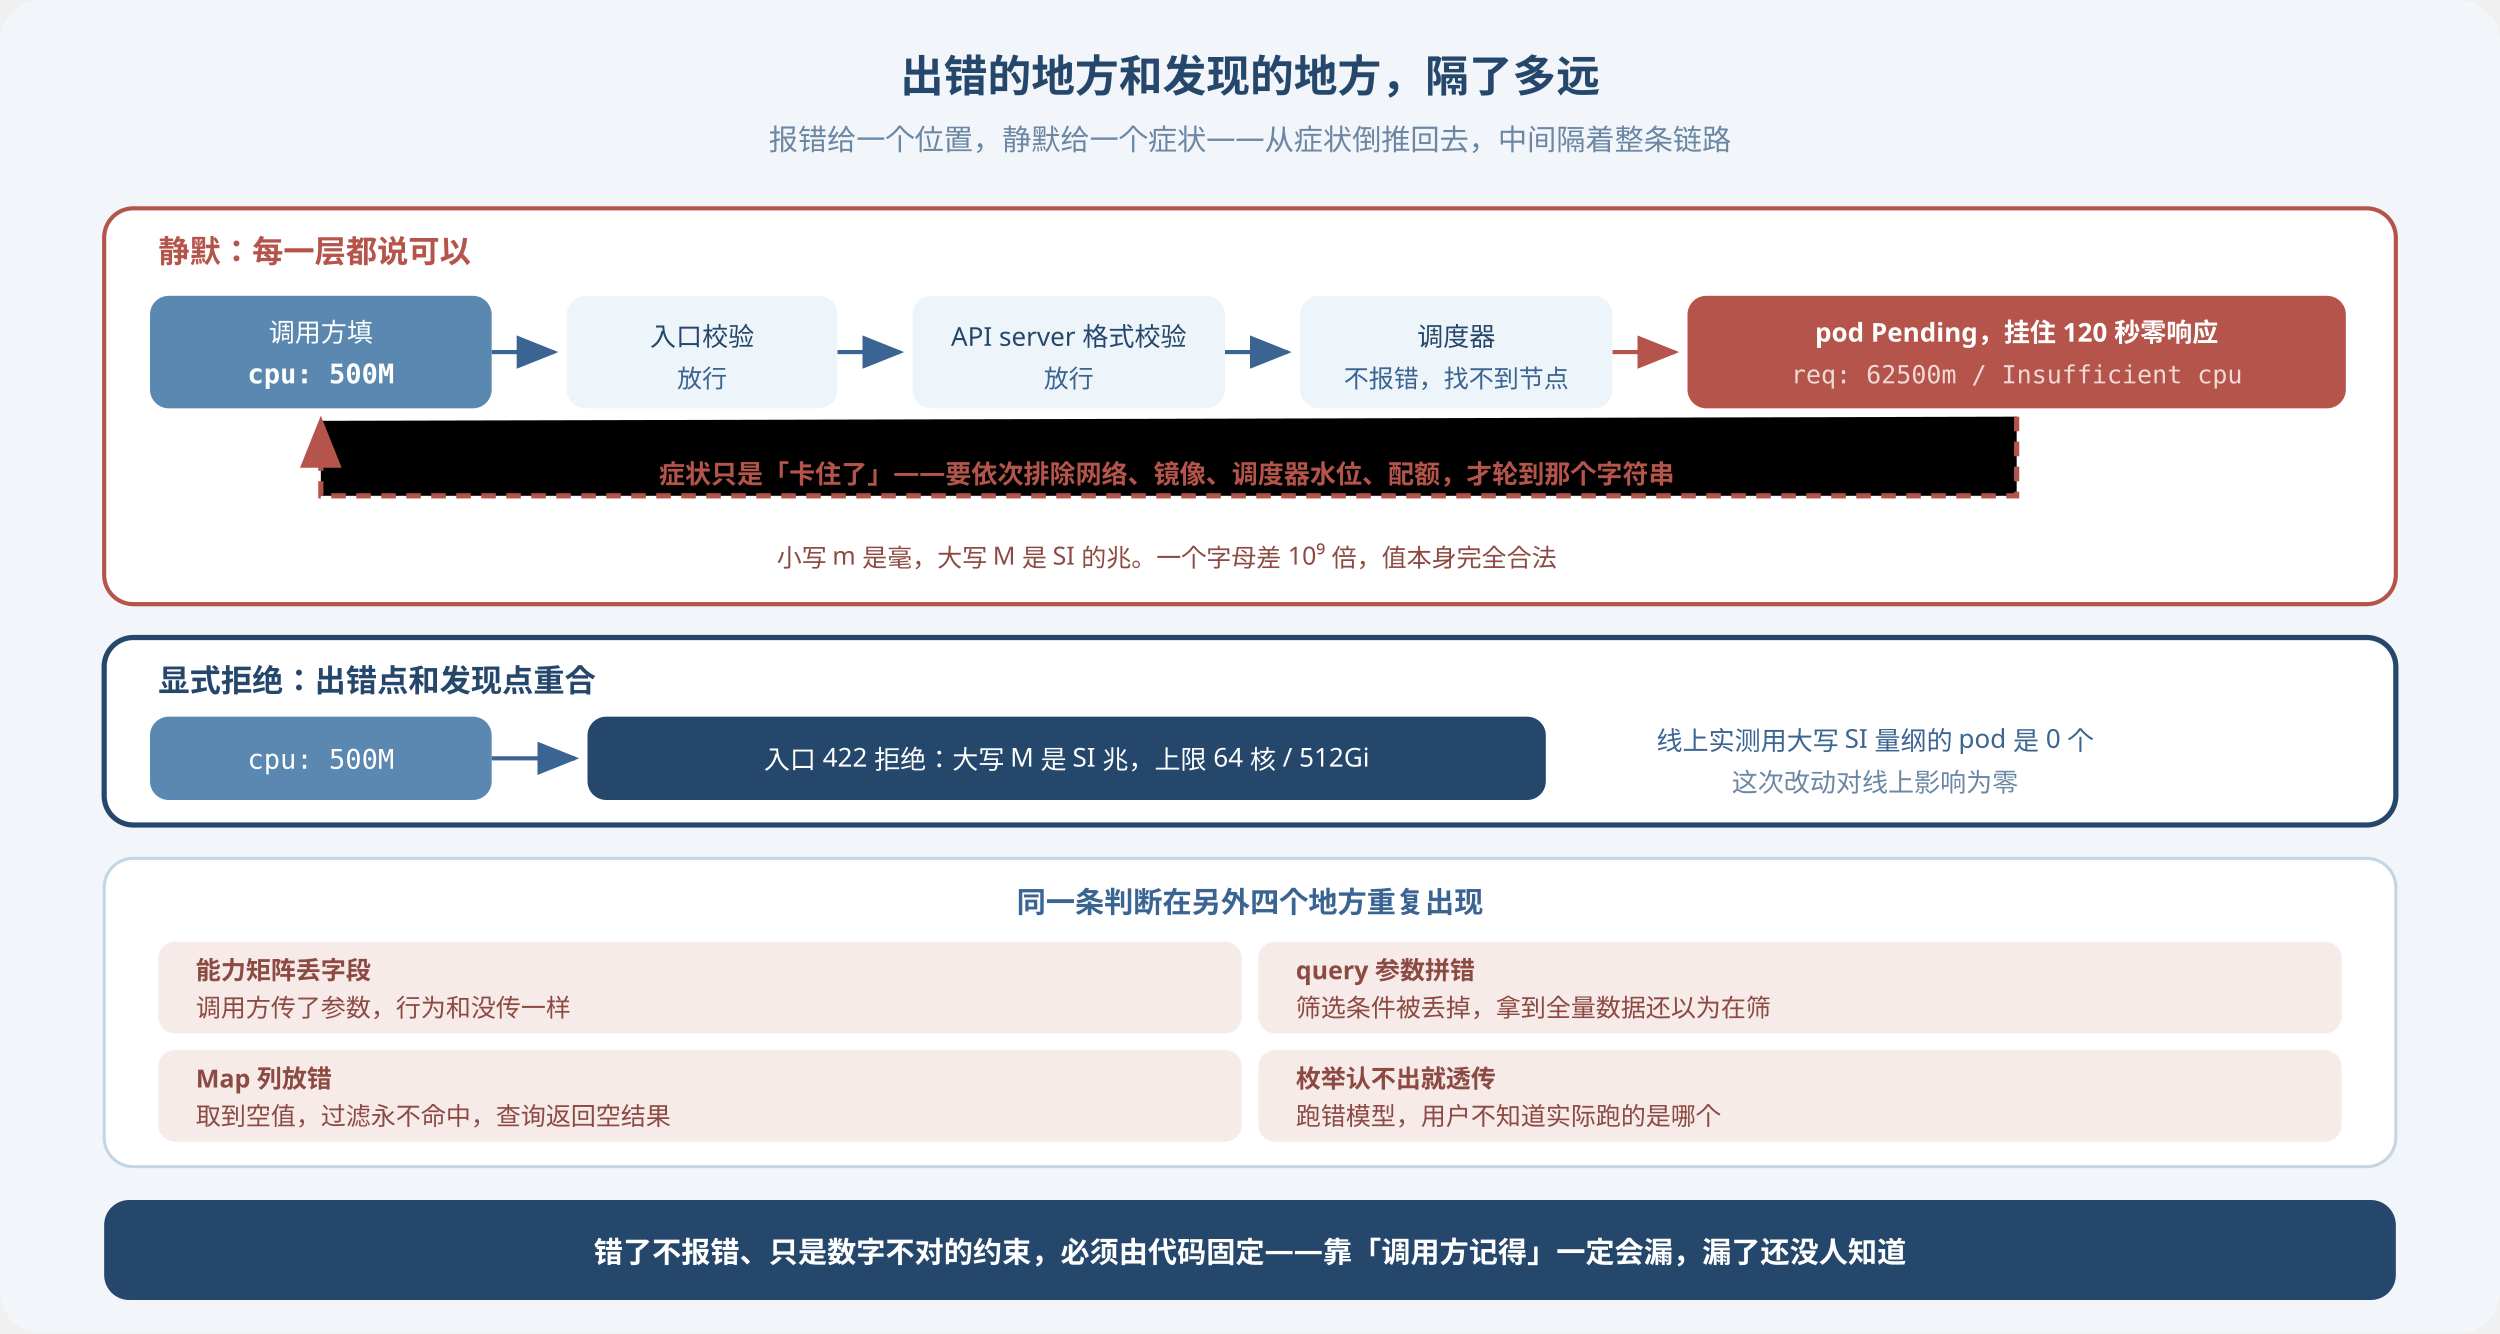
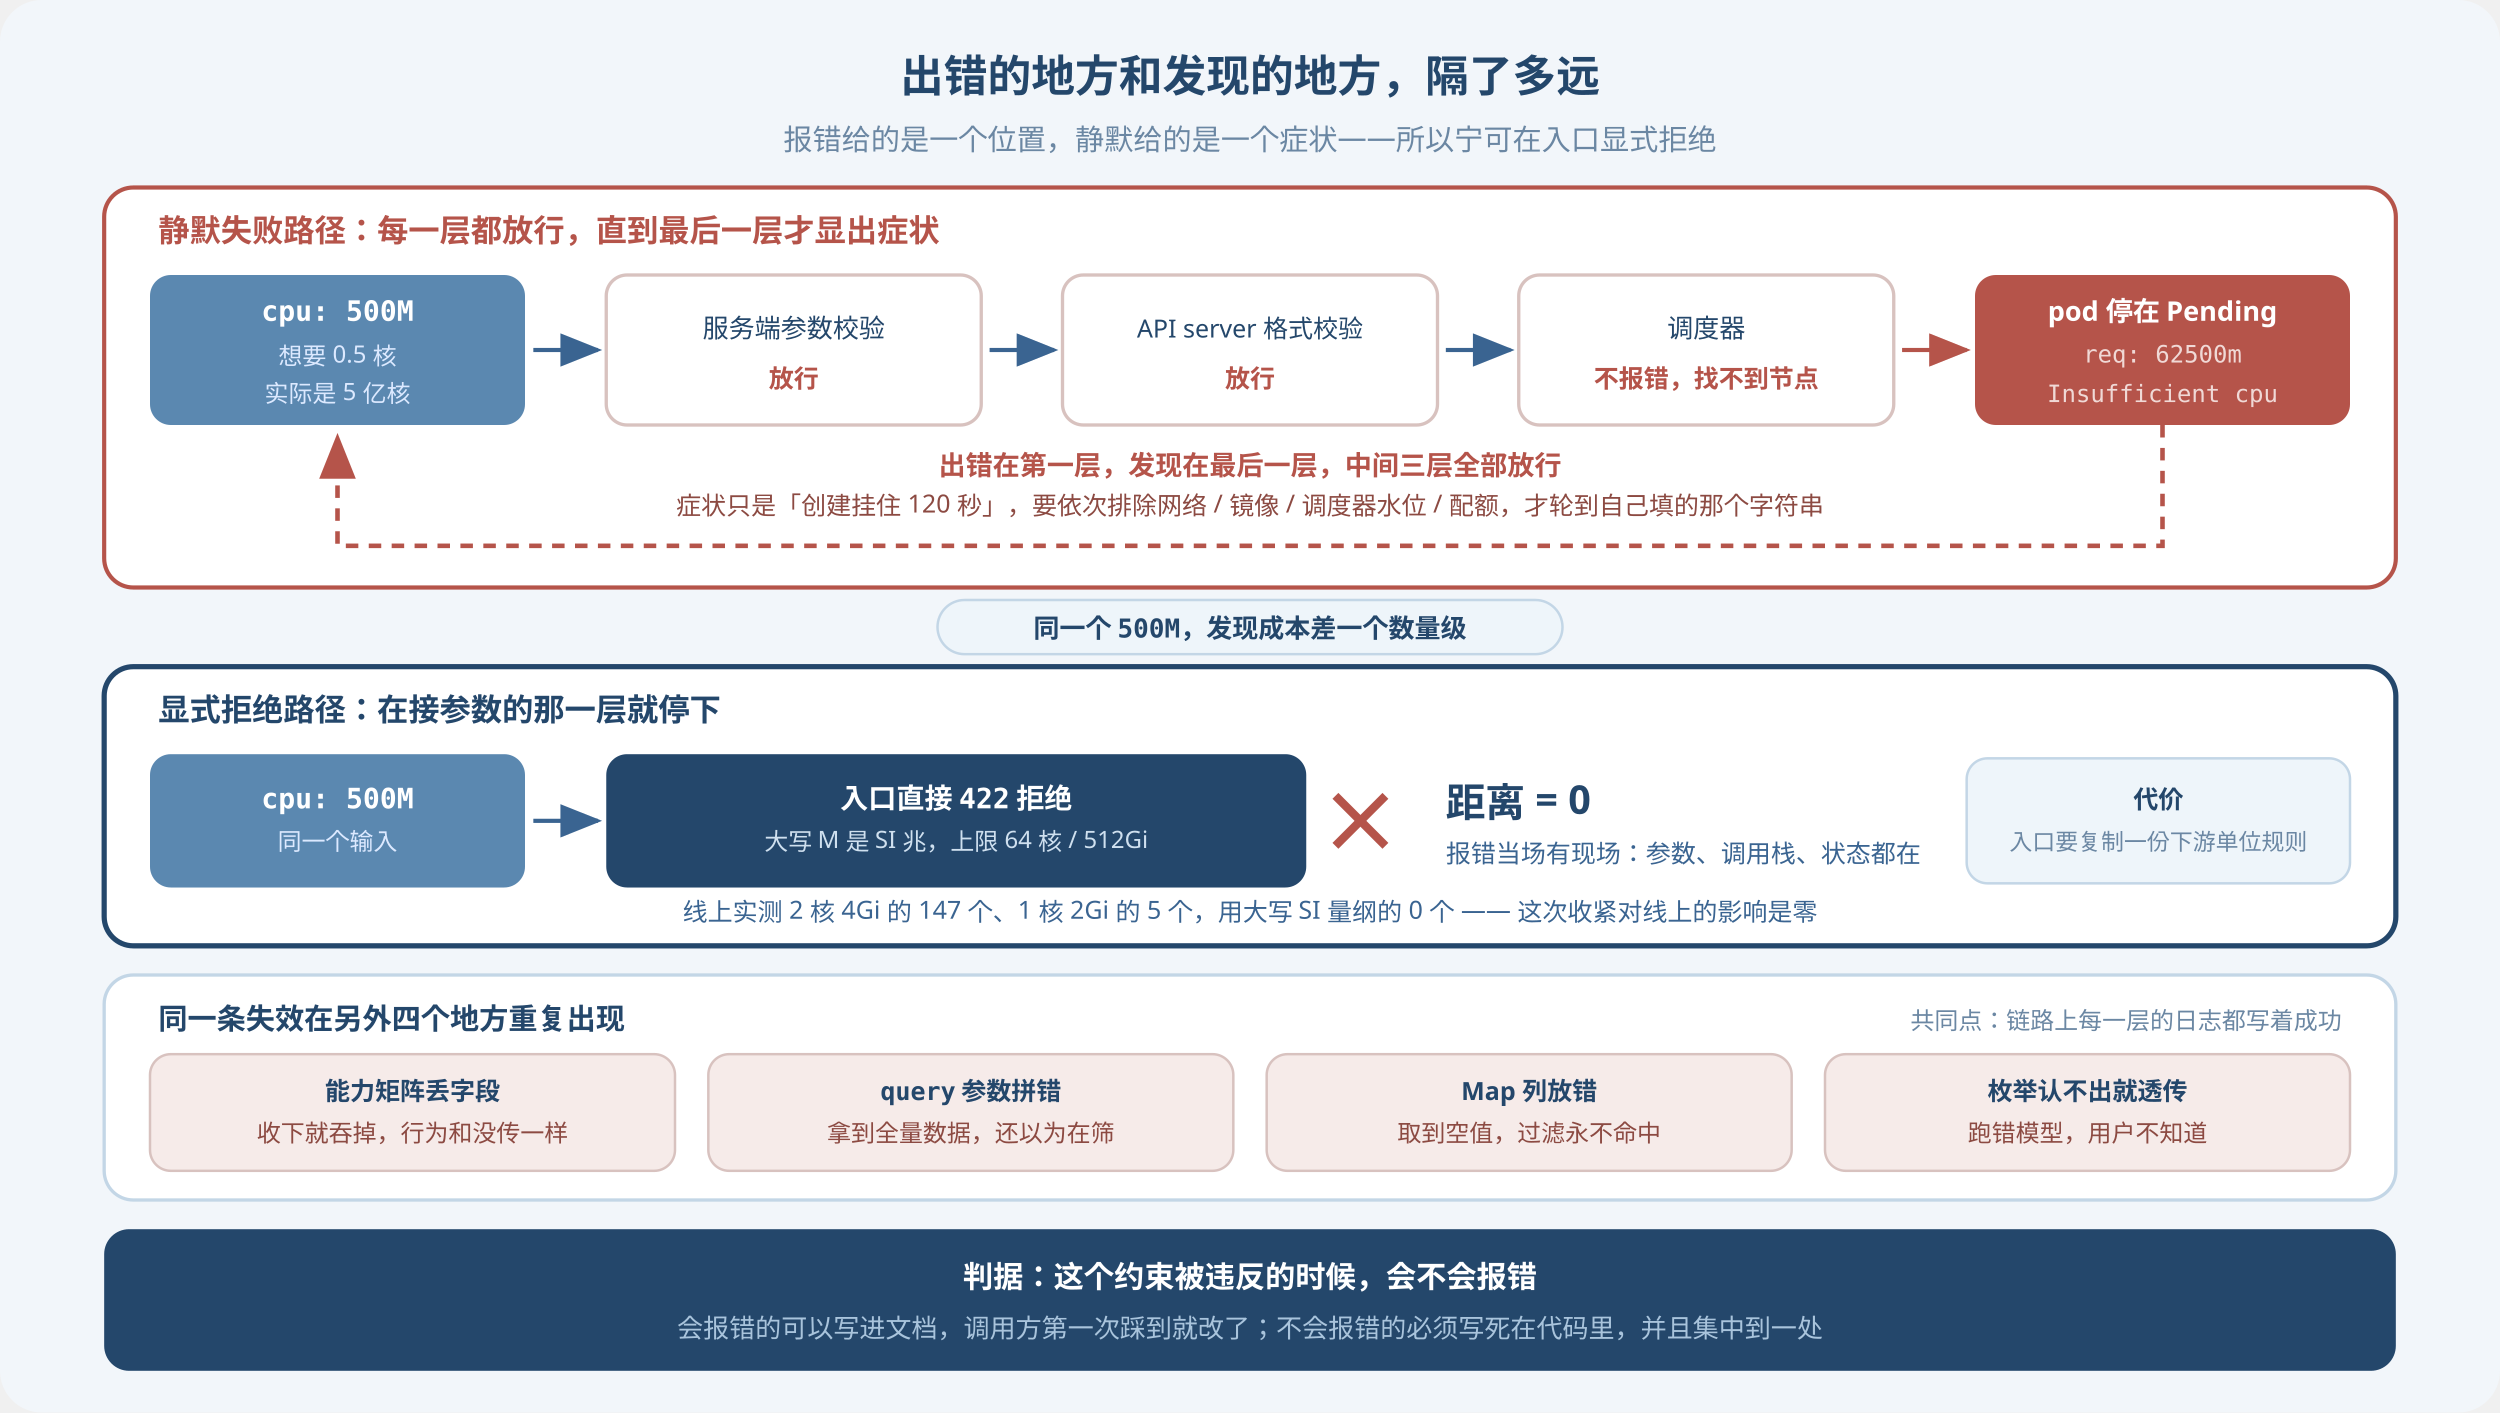
- <svg xmlns="http://www.w3.org/2000/svg" width="1200" height="640" viewBox="0 0 1200 640" font-family="PingFang SC, Hiragino Sans GB, Microsoft YaHei, sans-serif">
-   <rect width="1200" height="640" rx="20" fill="#f2f6fa" />
+ <svg xmlns="http://www.w3.org/2000/svg" width="1200" height="678" viewBox="0 0 1200 678" font-family="PingFang SC, Hiragino Sans GB, Microsoft YaHei, sans-serif">
+   <rect width="1200" height="678" rx="20" fill="#f2f6fa" />
  <defs>
-     <marker id="sf" markerWidth="10" markerHeight="8" refX="9" refY="4" orient="auto">
+     <marker id="sfa" markerWidth="10" markerHeight="8" refX="9" refY="4" orient="auto">
      <path d="M0,0 L10,4 L0,8 z" fill="#3a6491" />
    </marker>
    <marker id="sfr" markerWidth="10" markerHeight="8" refX="9" refY="4" orient="auto">
      <path d="M0,0 L10,4 L0,8 z" fill="#b5544a" />
    </marker>
  </defs>
  <text x="600" y="44" text-anchor="middle" font-size="21" font-weight="700" fill="#24476b">出错的地方和发现的地方，隔了多远</text>
-   <text x="600" y="72" text-anchor="middle" font-size="14" fill="#6b87a3">报错给一个位置，静默给一个症状——从症状倒推回去，中间隔着整条链路</text>
-   <rect x="50" y="100" width="1100" height="190" rx="14" fill="#ffffff" stroke="#b5544a" stroke-width="2" />
-   <text x="76" y="126" font-size="15" font-weight="700" fill="#b5544a">静默：每一层都说可以</text>
-   <rect x="72" y="142" width="164" height="54" rx="9" fill="#5b88b0" />
-   <text x="154" y="164" text-anchor="middle" font-size="12.5" fill="#ffffff">调用方填</text>
-   <text x="154" y="184" text-anchor="middle" font-size="13" font-family="monospace" font-weight="700" fill="#ffffff">cpu: 500M</text>
-   <path d="M236,169 L266,169" stroke="#3a6491" stroke-width="2" marker-end="url(#sf)" />
-   <rect x="272" y="142" width="130" height="54" rx="9" fill="#eef5fa" />
-   <text x="337" y="166" text-anchor="middle" font-size="12.5" fill="#24476b">入口校验</text>
-   <text x="337" y="186" text-anchor="middle" font-size="12" fill="#3a6491">放行</text>
-   <path d="M402,169 L432,169" stroke="#3a6491" stroke-width="2" marker-end="url(#sf)" />
-   <rect x="438" y="142" width="150" height="54" rx="9" fill="#eef5fa" />
-   <text x="513" y="166" text-anchor="middle" font-size="12.5" fill="#24476b">API server 格式校验</text>
-   <text x="513" y="186" text-anchor="middle" font-size="12" fill="#3a6491">放行</text>
-   <path d="M588,169 L618,169" stroke="#3a6491" stroke-width="2" marker-end="url(#sf)" />
-   <rect x="624" y="142" width="150" height="54" rx="9" fill="#eef5fa" />
-   <text x="699" y="166" text-anchor="middle" font-size="12.5" fill="#24476b">调度器</text>
-   <text x="699" y="186" text-anchor="middle" font-size="12" fill="#3a6491">不报错，找不到节点</text>
-   <path d="M774,169 L804,169" stroke="#b5544a" stroke-width="2" marker-end="url(#sfr)" />
-   <rect x="810" y="142" width="316" height="54" rx="9" fill="#b5544a" />
-   <text x="968" y="164" text-anchor="middle" font-size="12.5" font-weight="700" fill="#ffffff">pod Pending，挂住 120 秒零响应</text>
-   <text x="968" y="184" text-anchor="middle" font-size="12" font-family="monospace" fill="#f0d9d6">req: 62500m / Insufficient cpu</text>
-   <path d="M968,200 L968,238 L154,238 L154,202" stroke="#b5544a" stroke-width="2.5" stroke-dasharray="7 5" marker-end="url(#sfr)" />
-   <text x="560" y="232" text-anchor="middle" font-size="12.5" font-weight="700" fill="#b5544a">症状只是「卡住了」——要依次排除网络、镜像、调度器水位、配额，才轮到那个字符串</text>
-   <text x="560" y="272" text-anchor="middle" font-size="12" fill="#8c4a42">小写 m 是毫，大写 M 是 SI 的兆。一个字母差 10⁹ 倍，值本身完全合法</text>
-   <rect x="50" y="306" width="1100" height="90" rx="14" fill="#ffffff" stroke="#24476b" stroke-width="2.5" />
-   <text x="76" y="332" font-size="15" font-weight="700" fill="#24476b">显式拒绝：出错点和发现点重合</text>
-   <rect x="72" y="344" width="164" height="40" rx="9" fill="#5b88b0" />
-   <text x="154" y="369" text-anchor="middle" font-size="13" font-family="monospace" fill="#ffffff">cpu: 500M</text>
-   <path d="M236,364 L276,364" stroke="#3a6491" stroke-width="2" marker-end="url(#sf)" />
-   <rect x="282" y="344" width="460" height="40" rx="9" fill="#24476b" />
-   <text x="512" y="369" text-anchor="middle" font-size="12.5" fill="#ffffff">入口 422 拒绝：大写 M 是 SI 兆，上限 64 核 / 512Gi</text>
-   <text x="900" y="360" text-anchor="middle" font-size="12.5" fill="#3a6491">线上实测用大写 SI 量纲的 pod 是 0 个</text>
-   <text x="900" y="380" text-anchor="middle" font-size="12.5" fill="#6b87a3">这次改动对线上影响为零</text>
-   <rect x="50" y="412" width="1100" height="148" rx="14" fill="#ffffff" stroke="#c3d6e6" stroke-width="1.5" />
-   <text x="600" y="438" text-anchor="middle" font-size="14" font-weight="700" fill="#3a6491">同一条判断在另外四个地方重复出现</text>
-   <g font-size="12">
-     <rect x="76" y="452" width="520" height="44" rx="8" fill="#f6ebe9" />
-     <text x="94" y="470" fill="#8c4a42" font-weight="700">能力矩阵丢字段</text>
-     <text x="94" y="488" fill="#8c4a42">调用方传了参数，行为和没传一样</text>
-     <rect x="604" y="452" width="520" height="44" rx="8" fill="#f6ebe9" />
-     <text x="622" y="470" fill="#8c4a42" font-weight="700">query 参数拼错</text>
-     <text x="622" y="488" fill="#8c4a42">筛选条件被丢掉，拿到全量数据还以为在筛</text>
-     <rect x="76" y="504" width="520" height="44" rx="8" fill="#f6ebe9" />
-     <text x="94" y="522" fill="#8c4a42" font-weight="700">Map 列放错</text>
-     <text x="94" y="540" fill="#8c4a42">取到空值，过滤永不命中，查询返回空结果</text>
-     <rect x="604" y="504" width="520" height="44" rx="8" fill="#f6ebe9" />
-     <text x="622" y="522" fill="#8c4a42" font-weight="700">枚举认不出就透传</text>
-     <text x="622" y="540" fill="#8c4a42">跑错模型，用户不知道实际跑的是哪个</text>
-   </g>
-   <rect x="50" y="576" width="1100" height="48" rx="12" fill="#24476b" />
-   <text x="600" y="606" text-anchor="middle" font-size="14" font-weight="700" fill="#ffffff">错了不报错、只是数字不对的约束，必须由代码固定——靠「调用方记得」一定会漏，漏了还没人知道</text>
+   <text x="600" y="72" text-anchor="middle" font-size="14" fill="#6b87a3">报错给的是一个位置，静默给的是一个症状——所以宁可在入口显式拒绝</text>
+   <rect x="50" y="90" width="1100" height="192" rx="14" fill="#ffffff" stroke="#b5544a" stroke-width="2" />
+   <text x="76" y="116" font-size="15" font-weight="700" fill="#b5544a">静默失败路径：每一层都放行，直到最后一层才显出症状</text>
+   <rect x="72" y="132" width="180" height="72" rx="10" fill="#5b88b0" />
+   <text x="162" y="154" text-anchor="middle" font-size="13.5" font-weight="700" font-family="monospace" fill="#ffffff">cpu: 500M</text>
+   <text x="162" y="175" text-anchor="middle" font-size="11.5" fill="#dce9ff">想要 0.5 核</text>
+   <text x="162" y="193" text-anchor="middle" font-size="11.5" fill="#dce9ff">实际是 5 亿核</text>
+   <path d="M256,168 L287,168" stroke="#3a6491" stroke-width="2" marker-end="url(#sfa)" />
+   <rect x="291" y="132" width="180" height="72" rx="10" fill="#ffffff" stroke="#d8c2bf" stroke-width="1.6" />
+   <text x="381" y="162" text-anchor="middle" font-size="12.5" fill="#24476b">服务端参数校验</text>
+   <text x="381" y="186" text-anchor="middle" font-size="12" font-weight="700" fill="#b5544a">放行</text>
+   <path d="M475,168 L506,168" stroke="#3a6491" stroke-width="2" marker-end="url(#sfa)" />
+   <rect x="510" y="132" width="180" height="72" rx="10" fill="#ffffff" stroke="#d8c2bf" stroke-width="1.6" />
+   <text x="600" y="162" text-anchor="middle" font-size="12" fill="#24476b">API server 格式校验</text>
+   <text x="600" y="186" text-anchor="middle" font-size="12" font-weight="700" fill="#b5544a">放行</text>
+   <path d="M694,168 L725,168" stroke="#3a6491" stroke-width="2" marker-end="url(#sfa)" />
+   <rect x="729" y="132" width="180" height="72" rx="10" fill="#ffffff" stroke="#d8c2bf" stroke-width="1.6" />
+   <text x="819" y="162" text-anchor="middle" font-size="12.5" fill="#24476b">调度器</text>
+   <text x="819" y="186" text-anchor="middle" font-size="12" font-weight="700" fill="#b5544a">不报错，找不到节点</text>
+   <path d="M913,168 L944,168" stroke="#b5544a" stroke-width="2" marker-end="url(#sfr)" />
+   <rect x="948" y="132" width="180" height="72" rx="10" fill="#b5544a" />
+   <text x="1038" y="154" text-anchor="middle" font-size="13" font-weight="700" fill="#ffffff">pod 停在 Pending</text>
+   <text x="1038" y="174" text-anchor="middle" font-size="11.5" font-family="monospace" fill="#f0d9d6">req: 62500m</text>
+   <text x="1038" y="193" text-anchor="middle" font-size="11.5" font-family="monospace" fill="#f0d9d6">Insufficient cpu</text>
+   <text x="600" y="228" text-anchor="middle" font-size="13" font-weight="700" fill="#b5544a">出错在第一层，发现在最后一层，中间三层全部放行</text>
+   <text x="600" y="247" text-anchor="middle" font-size="12" fill="#8c4a42">症状只是「创建挂住 120 秒」，要依次排除网络 / 镜像 / 调度器水位 / 配额，才轮到自己填的那个字符串</text>
+   <path d="M1038,204 L1038,262 L162,262 L162,210" fill="none" stroke="#b5544a" stroke-width="2.2" stroke-dasharray="6 5" marker-end="url(#sfr)" />
+   <rect x="450" y="288" width="300" height="26" rx="13" fill="#eef5fa" stroke="#c3d6e6" stroke-width="1.2" />
+   <text x="600" y="306" text-anchor="middle" font-size="12.5" font-weight="700" fill="#24476b">同一个 <tspan font-family="monospace">500M</tspan>，发现成本差一个数量级</text>
+   <rect x="50" y="320" width="1100" height="134" rx="14" fill="#ffffff" stroke="#24476b" stroke-width="2.5" />
+   <text x="76" y="346" font-size="15" font-weight="700" fill="#24476b">显式拒绝路径：在接参数的那一层就停下</text>
+   <rect x="72" y="362" width="180" height="64" rx="10" fill="#5b88b0" />
+   <text x="162" y="388" text-anchor="middle" font-size="13.5" font-weight="700" font-family="monospace" fill="#ffffff">cpu: 500M</text>
+   <text x="162" y="408" text-anchor="middle" font-size="11.5" fill="#dce9ff">同一个输入</text>
+   <path d="M256,394 L287,394" stroke="#3a6491" stroke-width="2" marker-end="url(#sfa)" />
+   <rect x="291" y="362" width="336" height="64" rx="10" fill="#24476b" />
+   <text x="459" y="388" text-anchor="middle" font-size="13.5" font-weight="700" fill="#ffffff">入口直接 <tspan font-family="monospace">422</tspan> 拒绝</text>
+   <text x="459" y="408" text-anchor="middle" font-size="11.5" fill="#cfe0ef">大写 M 是 SI 兆，上限 64 核 / 512Gi</text>
+   <line x1="641" y1="382" x2="665" y2="406" stroke="#b5544a" stroke-width="4" />
+   <line x1="665" y1="382" x2="641" y2="406" stroke="#b5544a" stroke-width="4" />
+   <text x="694" y="392" font-size="19" font-weight="700" fill="#24476b">距离 = 0</text>
+   <text x="694" y="414" font-size="12" fill="#3a6491">报错当场有现场：参数、调用栈、状态都在</text>
+   <rect x="944" y="364" width="184" height="60" rx="10" fill="#eef5fa" stroke="#c3d6e6" stroke-width="1.2" />
+   <text x="1036" y="388" text-anchor="middle" font-size="12" font-weight="700" fill="#24476b">代价</text>
+   <text x="1036" y="408" text-anchor="middle" font-size="11" fill="#6b87a3">入口要复制一份下游单位规则</text>
+   <text x="600" y="442" text-anchor="middle" font-size="12" fill="#3a6491">线上实测 2 核 4Gi 的 147 个、1 核 2Gi 的 5 个，用大写 SI 量纲的 0 个 —— 这次收紧对线上的影响是零</text>
+   <rect x="50" y="468" width="1100" height="108" rx="14" fill="#ffffff" stroke="#c3d6e6" stroke-width="1.6" />
+   <text x="76" y="494" font-size="14" font-weight="700" fill="#24476b">同一条失效在另外四个地方重复出现</text>
+   <text x="1124" y="494" text-anchor="end" font-size="11.5" fill="#6b87a3">共同点：链路上每一层的日志都写着成功</text>
+   <rect x="72" y="506" width="252" height="56" rx="10" fill="#f6ebe9" stroke="#d8c2bf" stroke-width="1.2" />
+   <text x="198" y="528" text-anchor="middle" font-size="12" font-weight="700" fill="#24476b">能力矩阵丢字段</text>
+   <text x="198" y="548" text-anchor="middle" font-size="11.5" fill="#8c4a42">收下就吞掉，行为和没传一样</text>
+   <rect x="340" y="506" width="252" height="56" rx="10" fill="#f6ebe9" stroke="#d8c2bf" stroke-width="1.2" />
+   <text x="466" y="528" text-anchor="middle" font-size="12" font-weight="700" fill="#24476b">
+     <tspan font-family="monospace">query</tspan> 参数拼错</text>
+   <text x="466" y="548" text-anchor="middle" font-size="11.5" fill="#8c4a42">拿到全量数据，还以为在筛</text>
+   <rect x="608" y="506" width="252" height="56" rx="10" fill="#f6ebe9" stroke="#d8c2bf" stroke-width="1.2" />
+   <text x="734" y="528" text-anchor="middle" font-size="12" font-weight="700" fill="#24476b">Map 列放错</text>
+   <text x="734" y="548" text-anchor="middle" font-size="11.5" fill="#8c4a42">取到空值，过滤永不命中</text>
+   <rect x="876" y="506" width="252" height="56" rx="10" fill="#f6ebe9" stroke="#d8c2bf" stroke-width="1.2" />
+   <text x="1002" y="528" text-anchor="middle" font-size="12" font-weight="700" fill="#24476b">枚举认不出就透传</text>
+   <text x="1002" y="548" text-anchor="middle" font-size="11.5" fill="#8c4a42">跑错模型，用户不知道</text>
+   <rect x="50" y="590" width="1100" height="68" rx="12" fill="#24476b" />
+   <text x="600" y="618" text-anchor="middle" font-size="14.5" font-weight="700" fill="#ffffff">判据：这个约束被违反的时候，会不会报错</text>
+   <text x="600" y="642" text-anchor="middle" font-size="12.5" fill="#a9c4dc">会报错的可以写进文档，调用方第一次踩到就改了；不会报错的必须写死在代码里，并且集中到一处</text>
</svg>
